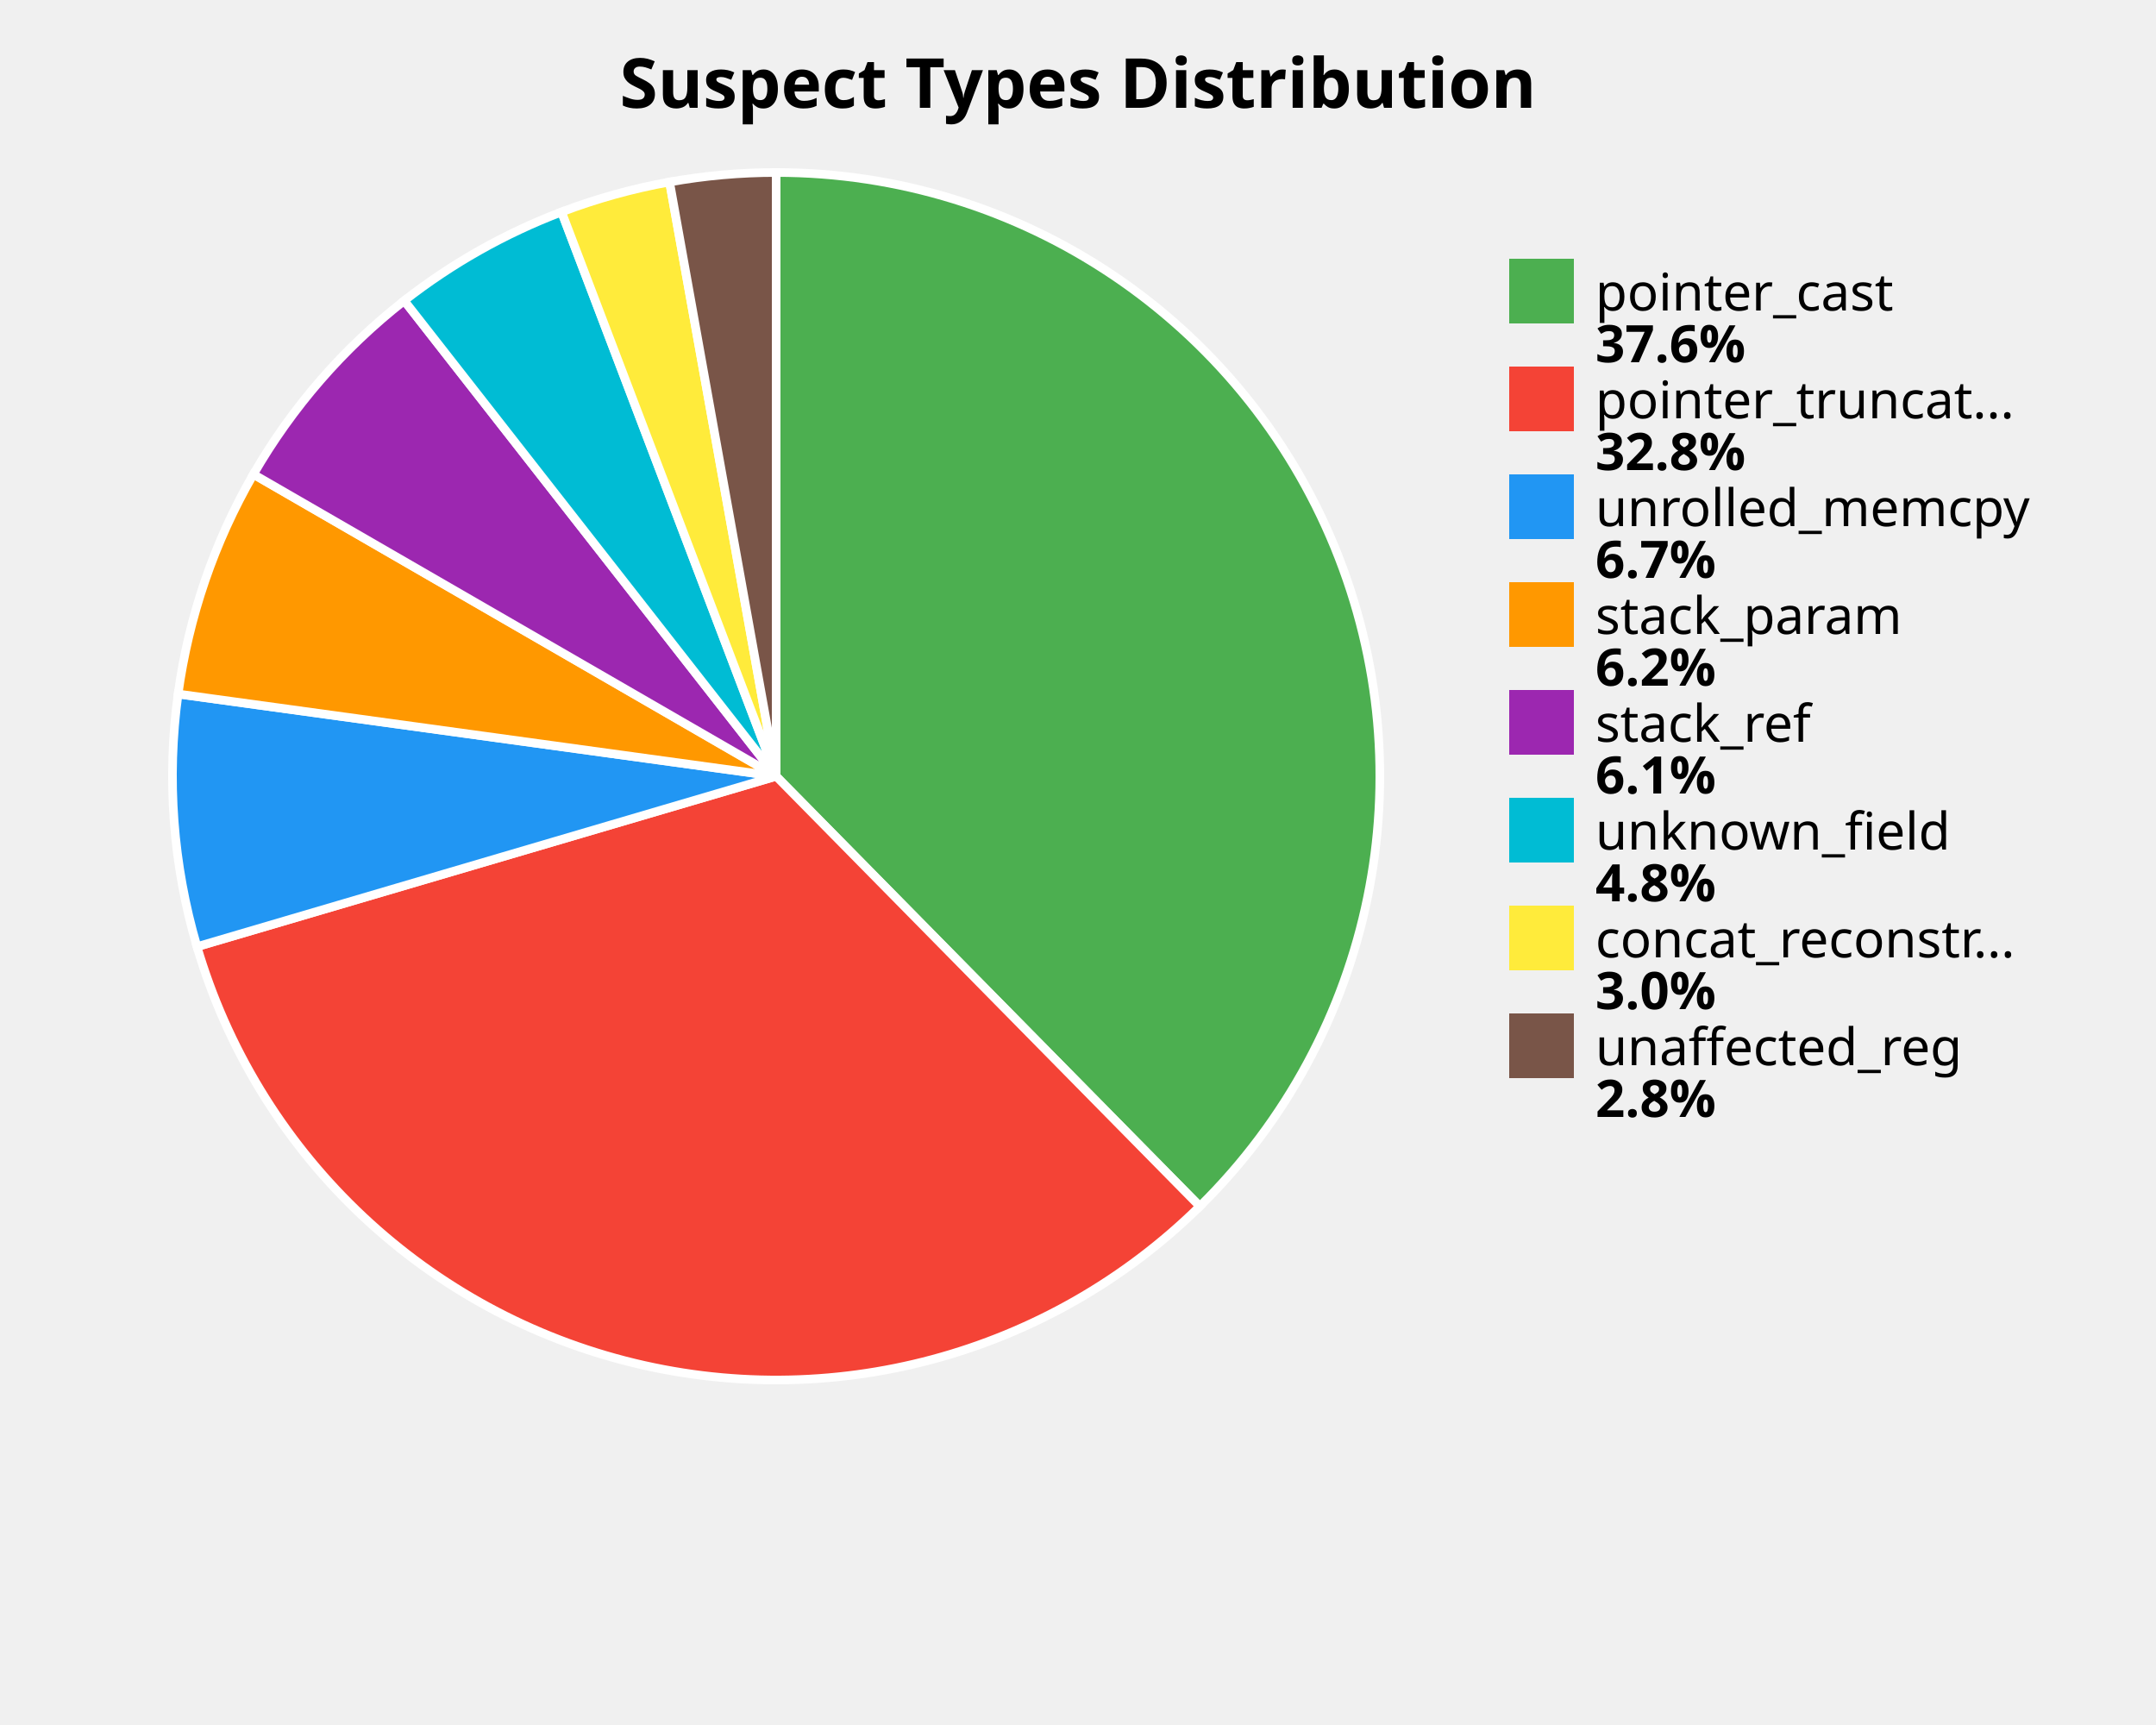
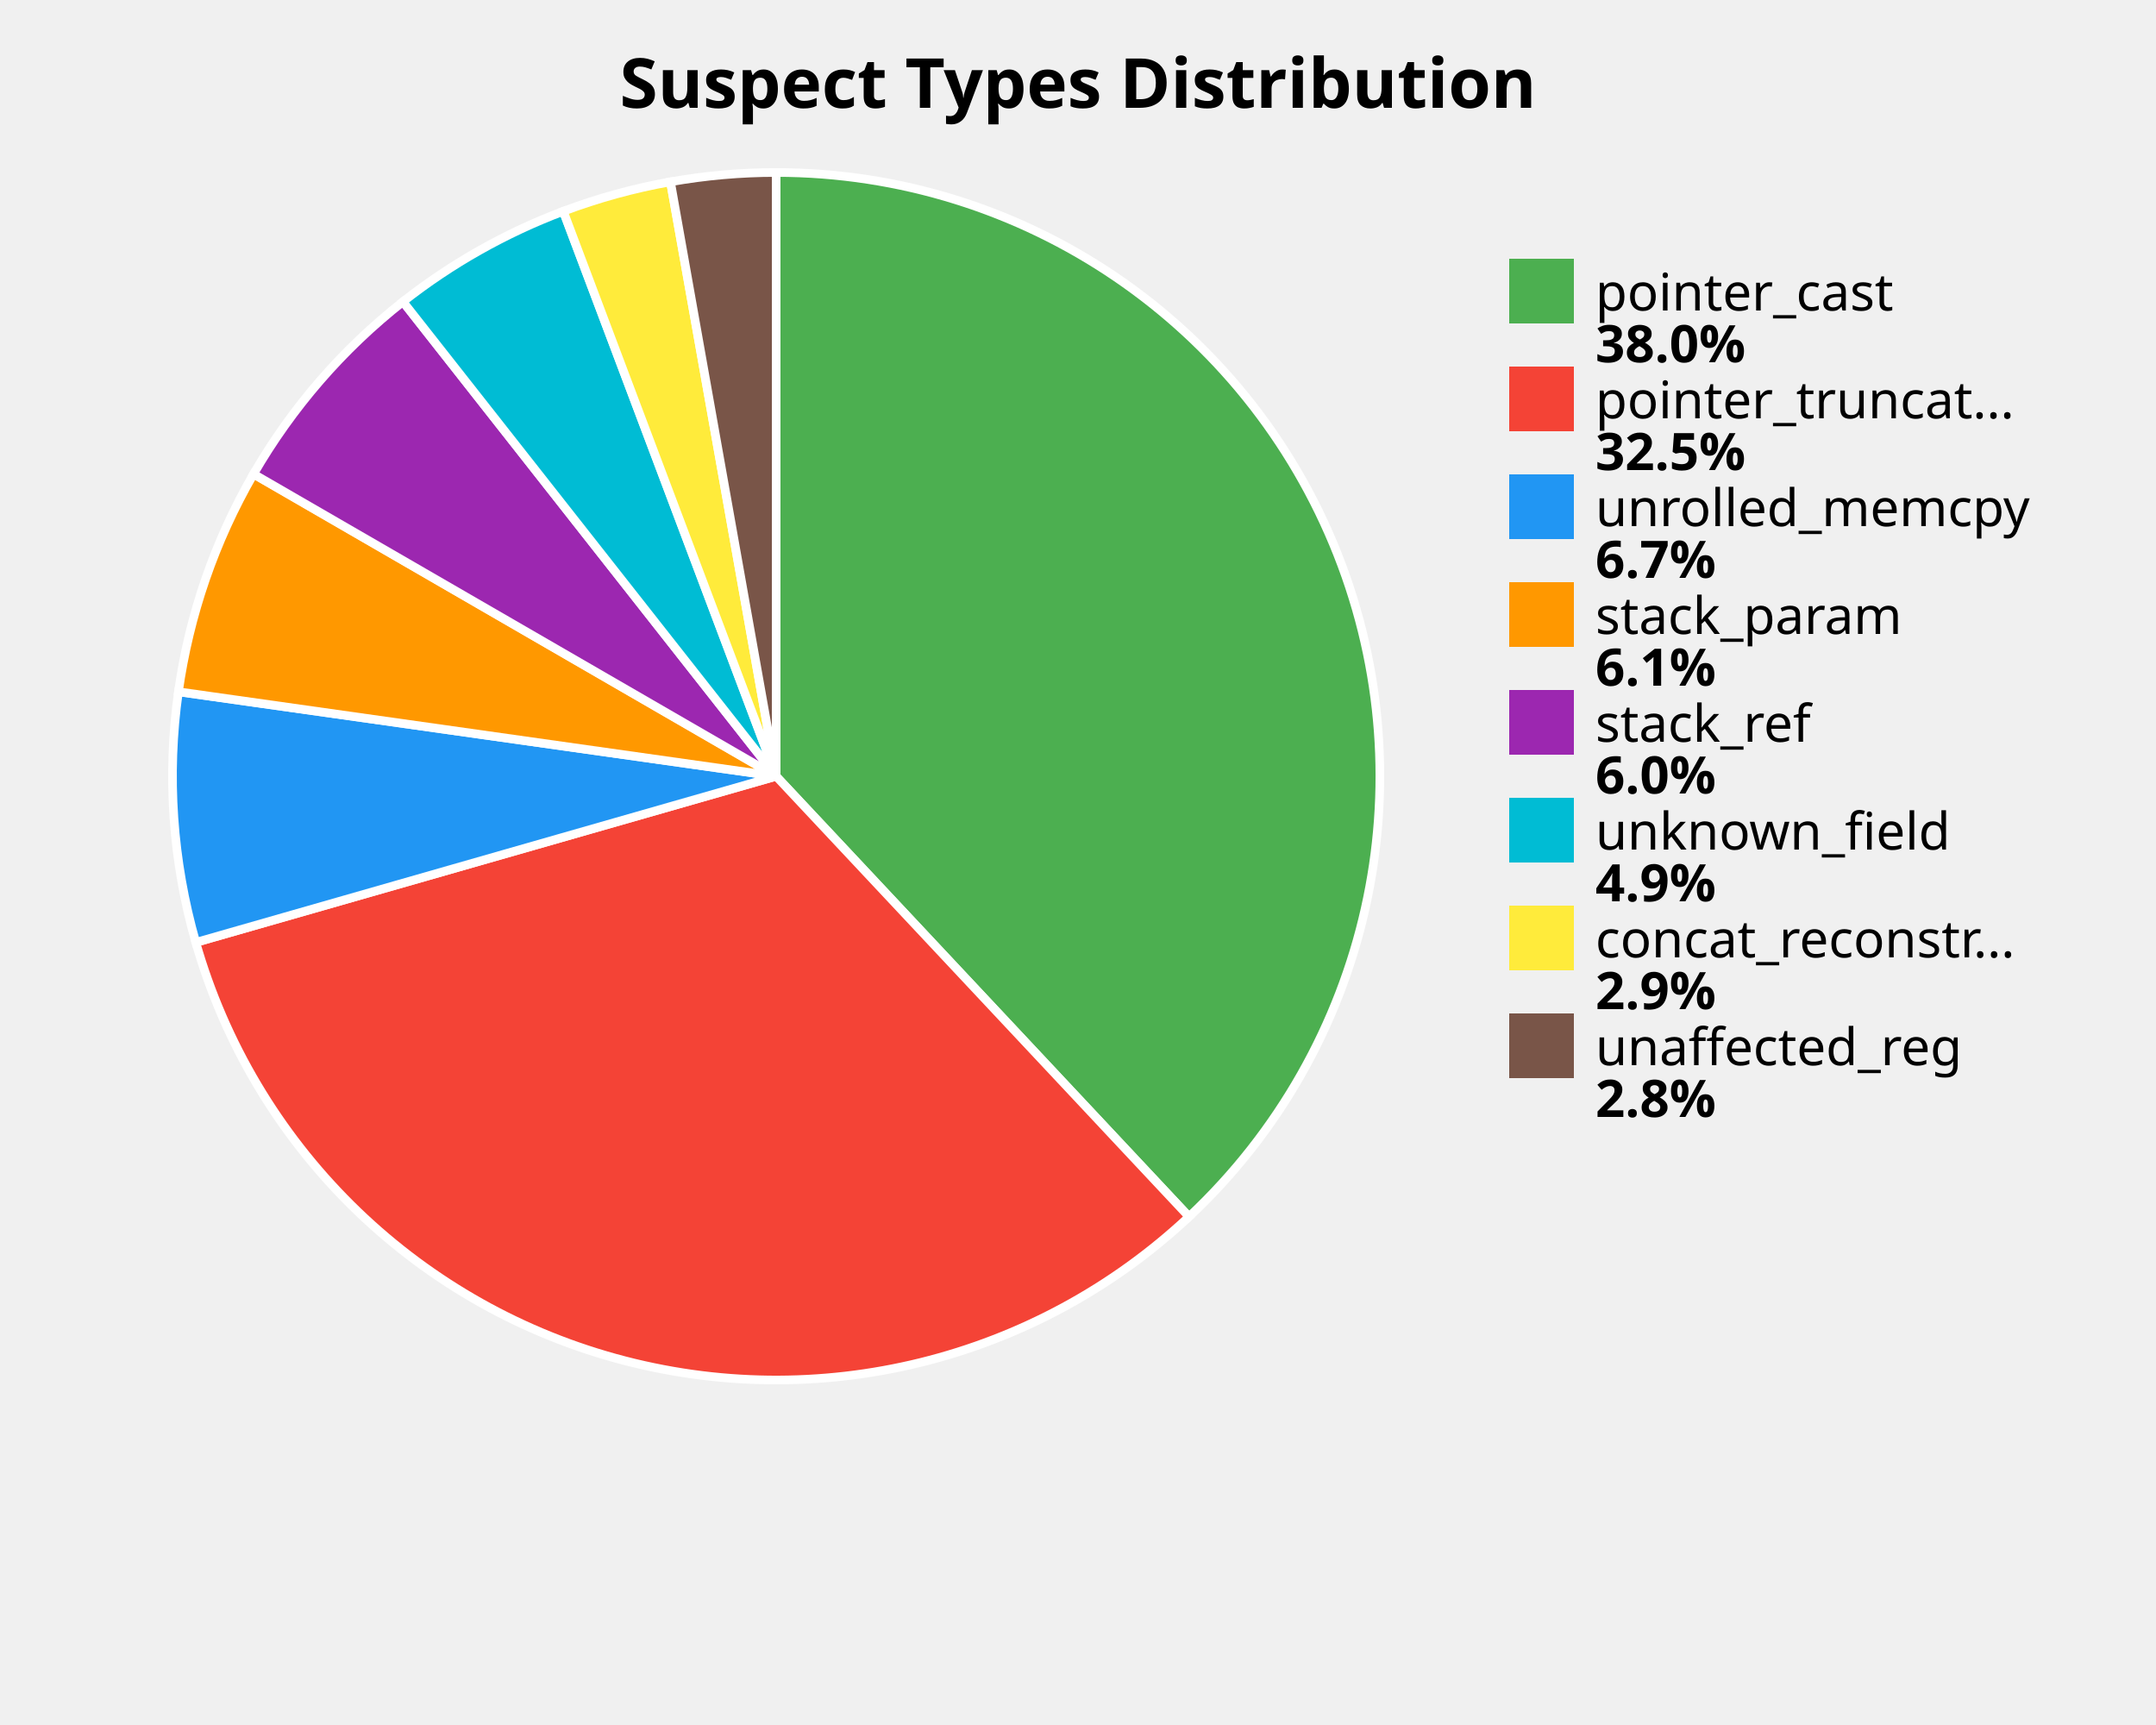
<svg xmlns="http://www.w3.org/2000/svg" width="500" height="400" viewBox="0 0 500 400">
  <style>
    .title { font: bold 16px sans-serif; }
    .label { font: 12px sans-serif; }
    .value { font: bold 12px sans-serif; }
  </style>
  <rect width="100%%" height="100%%" fill="white" />
  <text x="250" y="25" class="title" text-anchor="middle">Suspect Types Distribution</text>
-   <path d="M 180,180 L 180.00,40.00 A 140,140 0 0,1 278.25,279.73 Z" fill="#4CAF50" stroke="white" stroke-width="2" />
-   <path d="M 180,180 L 278.25,279.73 A 140,140 0 0,1 45.69,219.52 Z" fill="#F44336" stroke="white" stroke-width="2" />
-   <path d="M 180,180 L 45.69,219.52 A 140,140 0 0,1 41.30,160.93 Z" fill="#2196F3" stroke="white" stroke-width="2" />
-   <path d="M 180,180 L 41.30,160.93 A 140,140 0 0,1 58.77,109.98 Z" fill="#FF9800" stroke="white" stroke-width="2" />
-   <path d="M 180,180 L 58.77,109.98 A 140,140 0 0,1 93.75,69.72 Z" fill="#9C27B0" stroke="white" stroke-width="2" />
-   <path d="M 180,180 L 93.75,69.72 A 140,140 0 0,1 130.23,49.15 Z" fill="#00BCD4" stroke="white" stroke-width="2" />
-   <path d="M 180,180 L 130.23,49.15 A 140,140 0 0,1 155.28,42.20 Z" fill="#FFEB3B" stroke="white" stroke-width="2" />
-   <path d="M 180,180 L 155.28,42.20 A 140,140 0 0,1 180.00,40.00 Z" fill="#795548" stroke="white" stroke-width="2" />
+   <path d="M 180,180 L 180.00,40.00 A 140,140 0 0,1 275.75,282.14 Z" fill="#4CAF50" stroke="white" stroke-width="2" />
+   <path d="M 180,180 L 275.75,282.14 A 140,140 0 0,1 45.41,218.53 Z" fill="#F44336" stroke="white" stroke-width="2" />
+   <path d="M 180,180 L 45.41,218.53 A 140,140 0 0,1 41.38,160.41 Z" fill="#2196F3" stroke="white" stroke-width="2" />
+   <path d="M 180,180 L 41.38,160.41 A 140,140 0 0,1 58.80,109.92 Z" fill="#FF9800" stroke="white" stroke-width="2" />
+   <path d="M 180,180 L 58.80,109.92 A 140,140 0 0,1 93.45,69.96 Z" fill="#9C27B0" stroke="white" stroke-width="2" />
+   <path d="M 180,180 L 93.45,69.96 A 140,140 0 0,1 130.63,48.99 Z" fill="#00BCD4" stroke="white" stroke-width="2" />
+   <path d="M 180,180 L 130.63,48.99 A 140,140 0 0,1 155.49,42.16 Z" fill="#FFEB3B" stroke="white" stroke-width="2" />
+   <path d="M 180,180 L 155.49,42.16 A 140,140 0 0,1 180.00,40.00 Z" fill="#795548" stroke="white" stroke-width="2" />
  <rect x="350" y="60" width="15" height="15" fill="#4CAF50" />
  <text x="370" y="72" class="label">pointer_cast</text>
-   <text x="370" y="84" class="value">37.6%</text>
+   <text x="370" y="84" class="value">38.0%</text>
  <rect x="350" y="85" width="15" height="15" fill="#F44336" />
  <text x="370" y="97" class="label">pointer_truncat...</text>
-   <text x="370" y="109" class="value">32.8%</text>
+   <text x="370" y="109" class="value">32.5%</text>
  <rect x="350" y="110" width="15" height="15" fill="#2196F3" />
  <text x="370" y="122" class="label">unrolled_memcpy</text>
  <text x="370" y="134" class="value">6.7%</text>
  <rect x="350" y="135" width="15" height="15" fill="#FF9800" />
  <text x="370" y="147" class="label">stack_param</text>
-   <text x="370" y="159" class="value">6.2%</text>
+   <text x="370" y="159" class="value">6.1%</text>
  <rect x="350" y="160" width="15" height="15" fill="#9C27B0" />
  <text x="370" y="172" class="label">stack_ref</text>
-   <text x="370" y="184" class="value">6.1%</text>
+   <text x="370" y="184" class="value">6.0%</text>
  <rect x="350" y="185" width="15" height="15" fill="#00BCD4" />
  <text x="370" y="197" class="label">unknown_field</text>
-   <text x="370" y="209" class="value">4.8%</text>
+   <text x="370" y="209" class="value">4.9%</text>
  <rect x="350" y="210" width="15" height="15" fill="#FFEB3B" />
  <text x="370" y="222" class="label">concat_reconstr...</text>
-   <text x="370" y="234" class="value">3.0%</text>
+   <text x="370" y="234" class="value">2.9%</text>
  <rect x="350" y="235" width="15" height="15" fill="#795548" />
  <text x="370" y="247" class="label">unaffected_reg</text>
  <text x="370" y="259" class="value">2.8%</text>
</svg>
